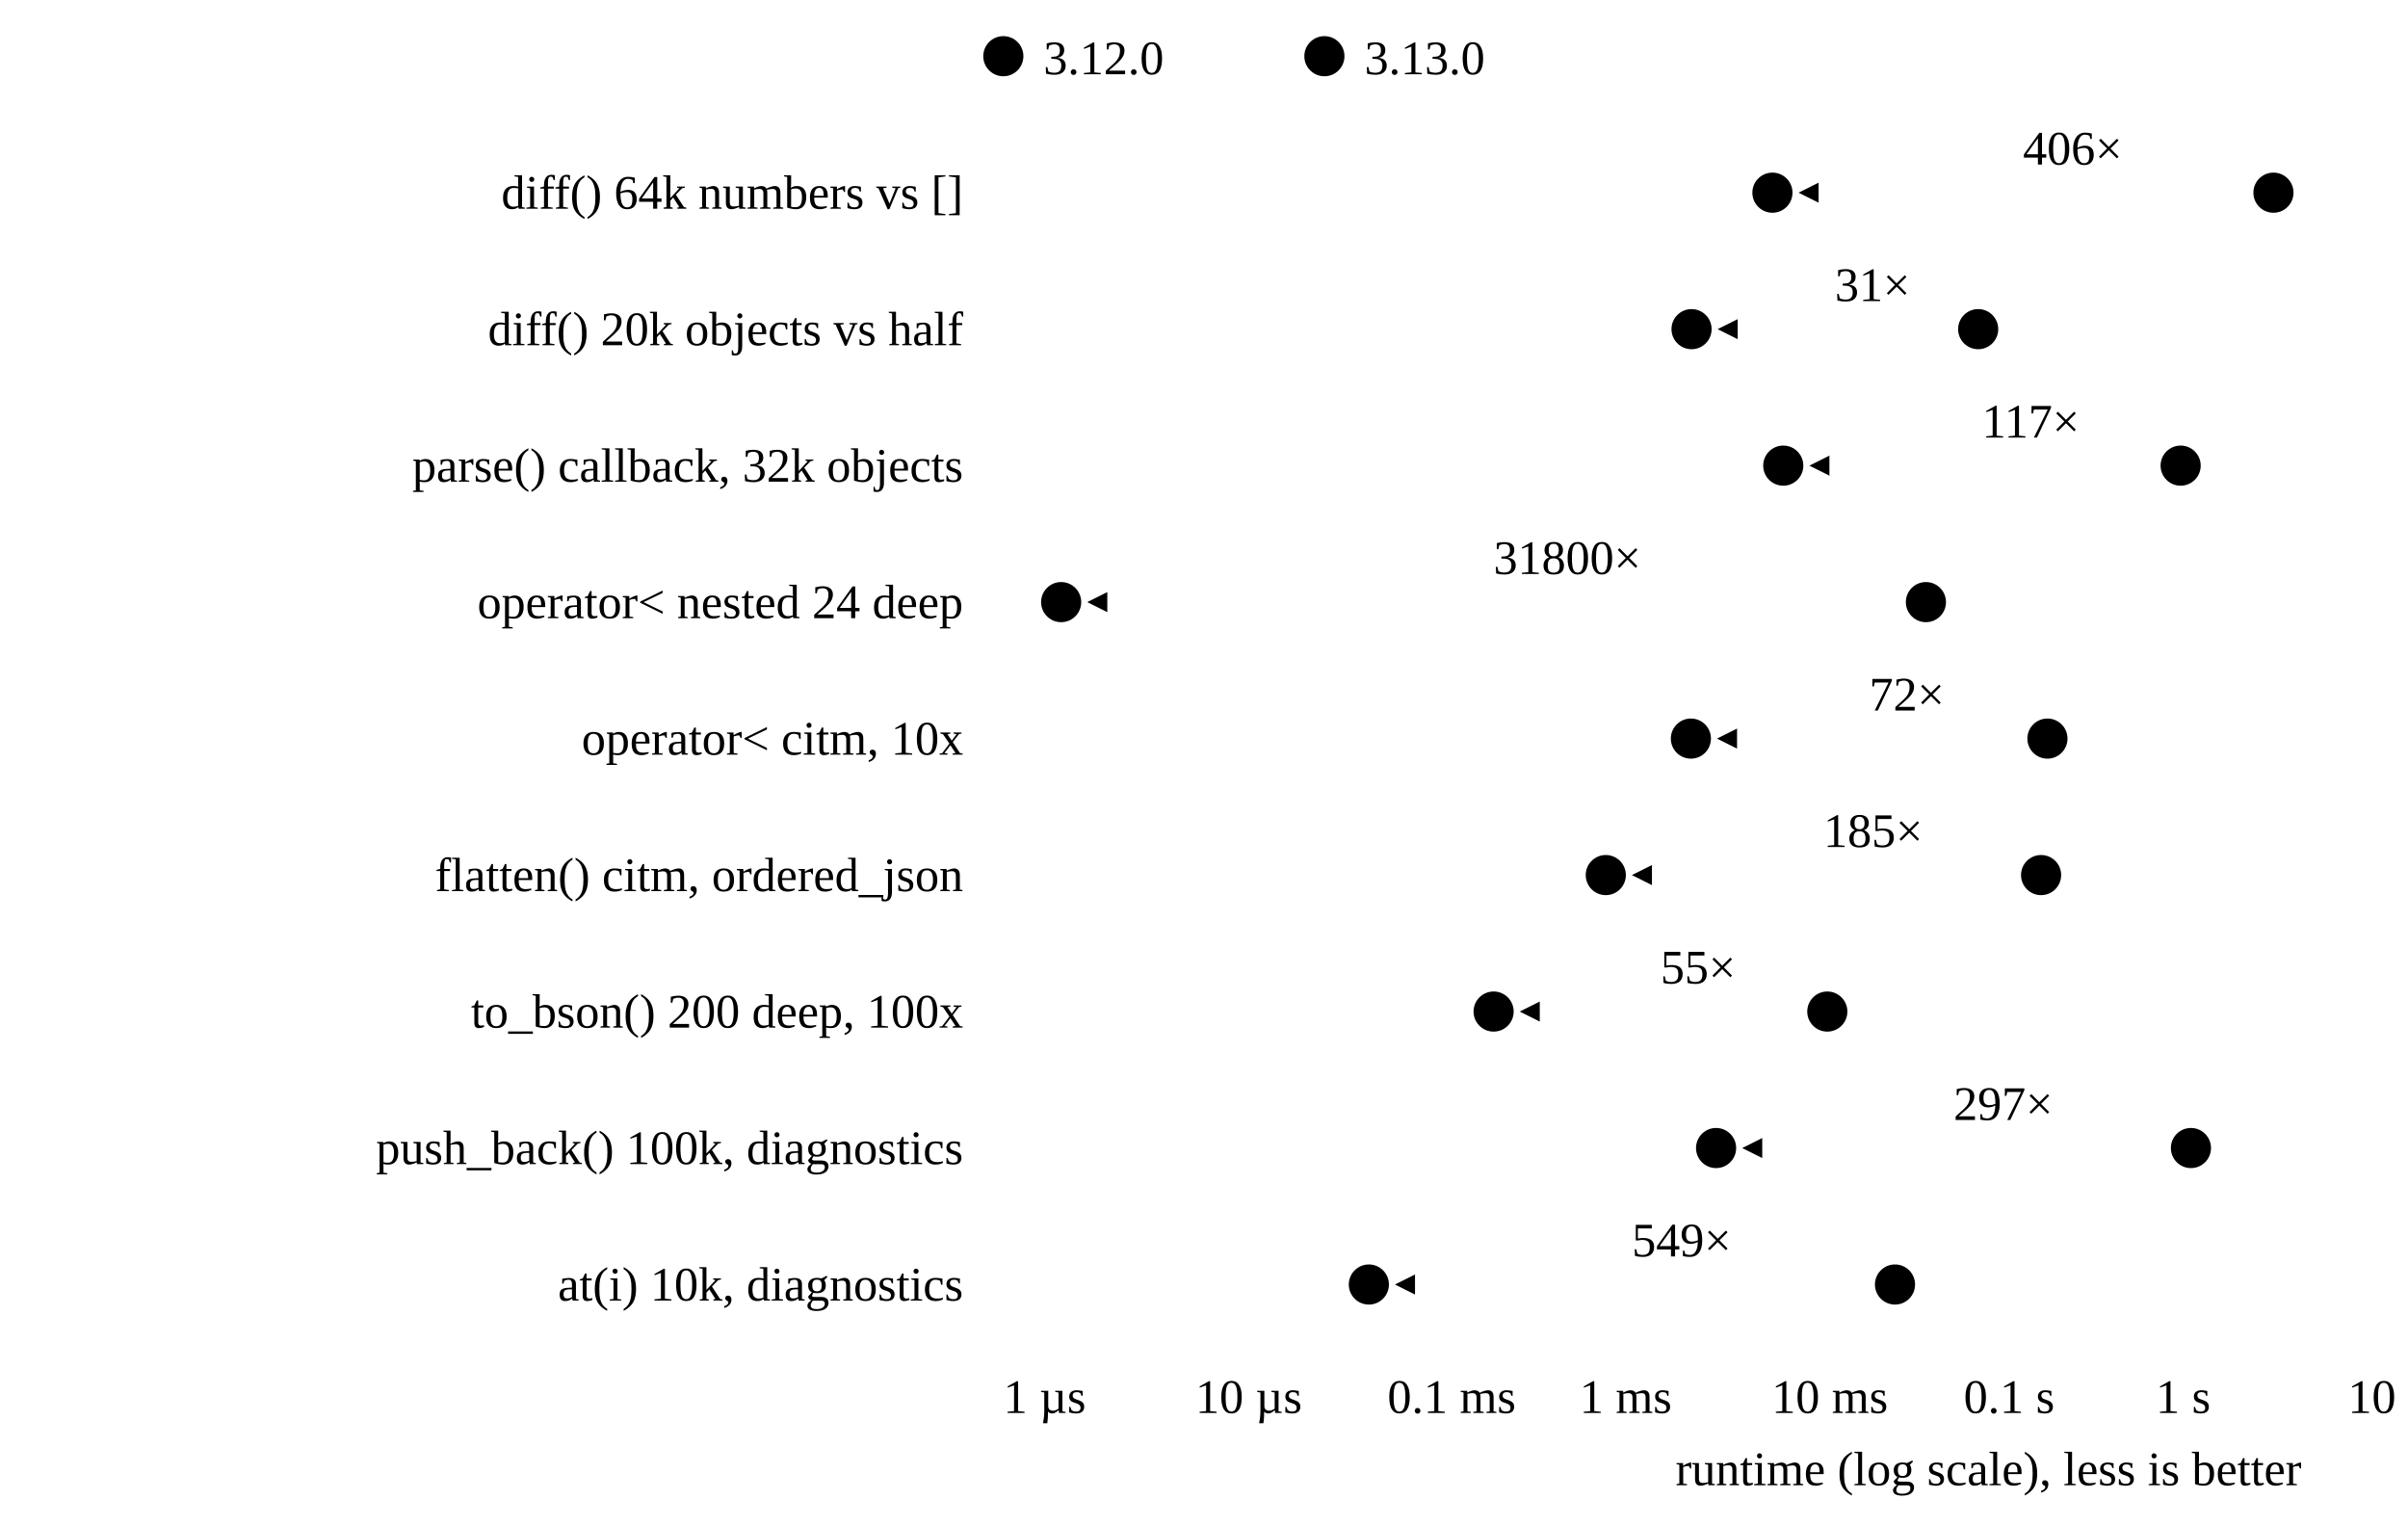
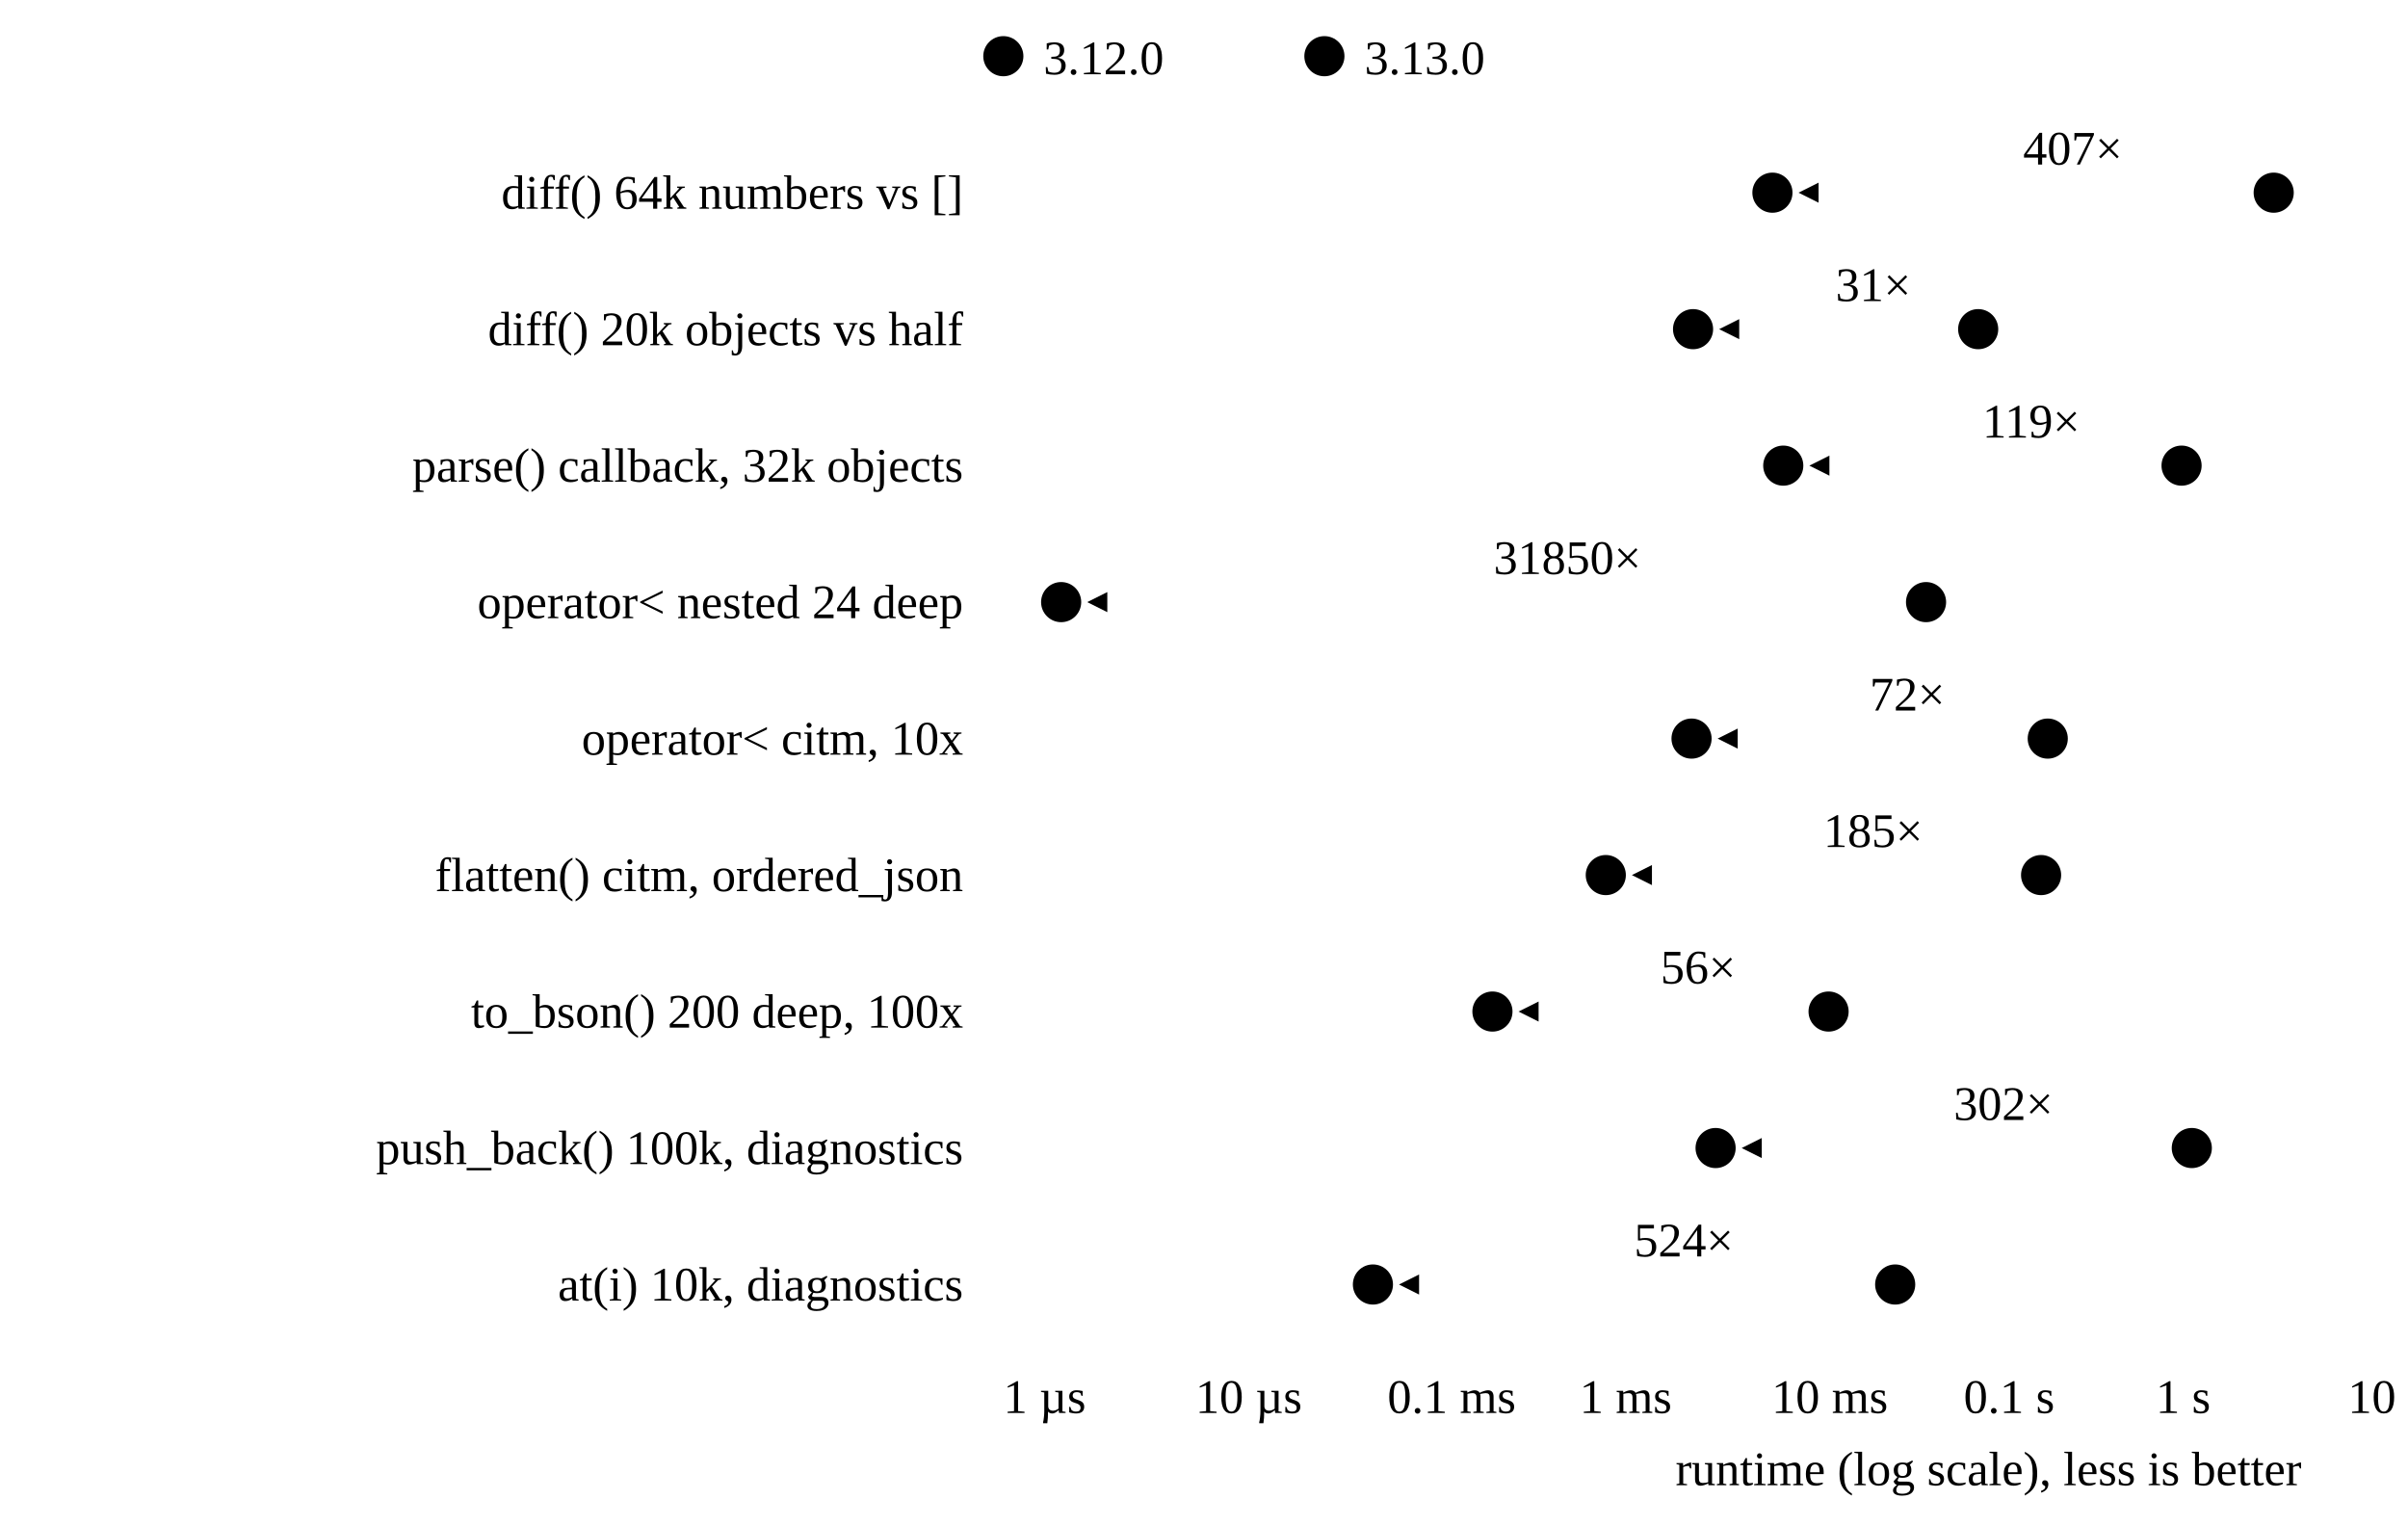
<svg xmlns="http://www.w3.org/2000/svg" class="nj-fig nj-charts nj-charts--blog" viewBox="0 0 600 380" role="img" aria-labelledby="nj-blog-cliffs nj-blog-cliffs-d">
  <line class="nj-charts-grid" x1="250" y1="30" x2="250" y2="336" />
  <text class="nj-charts-tick" x="250" y="352">1 µs</text>
  <line class="nj-charts-grid" x1="297.857" y1="30" x2="297.857" y2="336" />
  <text class="nj-charts-tick" x="297.857" y="352">10 µs</text>
  <line class="nj-charts-grid" x1="345.714" y1="30" x2="345.714" y2="336" />
  <text class="nj-charts-tick" x="345.714" y="352">0.1 ms</text>
  <line class="nj-charts-grid" x1="393.571" y1="30" x2="393.571" y2="336" />
  <text class="nj-charts-tick" x="393.571" y="352">1 ms</text>
  <line class="nj-charts-grid" x1="441.429" y1="30" x2="441.429" y2="336" />
  <text class="nj-charts-tick" x="441.429" y="352">10 ms</text>
  <line class="nj-charts-grid" x1="489.286" y1="30" x2="489.286" y2="336" />
  <text class="nj-charts-tick" x="489.286" y="352">0.1 s</text>
  <line class="nj-charts-grid" x1="537.143" y1="30" x2="537.143" y2="336" />
  <text class="nj-charts-tick" x="537.143" y="352">1 s</text>
  <line class="nj-charts-grid" x1="585" y1="30" x2="585" y2="336" />
  <text class="nj-charts-tick" x="585" y="352">10 s</text>
  <text class="nj-charts-tick" x="417.5" y="370">runtime (log scale), less is better</text>
  <defs>
    <marker id="nj-blog-cliffs-head" viewBox="0 0 10 10" refX="9" refY="5" markerWidth="5" markerHeight="5" orient="auto">
      <path class="nj-charts-head" d="M0 0 L10 5 L0 10 z" />
    </marker>
  </defs>
  <circle class="nj-charts-ojson-dot" cx="250" cy="14" r="5" />
  <text class="nj-charts-leg" x="260" y="18.5">3.12.0</text>
  <circle class="nj-charts-json-dot" cx="330" cy="14" r="5" />
  <text class="nj-charts-leg" x="340" y="18.5">3.13.0</text>
  <text class="nj-charts-rowlabel" x="240" y="52" text-anchor="end">diff() 64k numbers vs []</text>
-   <line class="nj-charts-axis" x1="560.474" y1="48" x2="448.635" y2="48" marker-end="url(#nj-blog-cliffs-head)" />
-   <circle class="nj-charts-ojson-dot" cx="566.474" cy="48" r="5" />
+   <line class="nj-charts-axis" x1="560.535" y1="48" x2="448.635" y2="48" marker-end="url(#nj-blog-cliffs-head)" />
+   <circle class="nj-charts-ojson-dot" cx="566.535" cy="48" r="5" />
  <circle class="nj-charts-json-dot" cx="441.635" cy="48" r="5" />
-   <text class="nj-charts-factor" x="504.055" y="41">406×</text>
+   <text class="nj-charts-factor" x="504.085" y="41">407×</text>
  <text class="nj-charts-rowlabel" x="240" y="86" text-anchor="end">diff() 20k objects vs half</text>
-   <line class="nj-charts-axis" x1="486.901" y1="82" x2="428.482" y2="82" marker-end="url(#nj-blog-cliffs-head)" />
+   <line class="nj-charts-axis" x1="486.901" y1="82" x2="428.858" y2="82" marker-end="url(#nj-blog-cliffs-head)" />
  <circle class="nj-charts-ojson-dot" cx="492.901" cy="82" r="5" />
-   <circle class="nj-charts-json-dot" cx="421.482" cy="82" r="5" />
-   <text class="nj-charts-factor" x="457.191" y="75">31×</text>
+   <circle class="nj-charts-json-dot" cx="421.858" cy="82" r="5" />
+   <text class="nj-charts-factor" x="457.38" y="75">31×</text>
  <text class="nj-charts-rowlabel" x="240" y="120" text-anchor="end">parse() callback, 32k objects</text>
-   <line class="nj-charts-axis" x1="537.349" y1="116" x2="451.333" y2="116" marker-end="url(#nj-blog-cliffs-head)" />
-   <circle class="nj-charts-ojson-dot" cx="543.349" cy="116" r="5" />
+   <line class="nj-charts-axis" x1="537.579" y1="116" x2="451.333" y2="116" marker-end="url(#nj-blog-cliffs-head)" />
+   <circle class="nj-charts-ojson-dot" cx="543.579" cy="116" r="5" />
  <circle class="nj-charts-json-dot" cx="444.333" cy="116" r="5" />
-   <text class="nj-charts-factor" x="493.841" y="109">117×</text>
+   <text class="nj-charts-factor" x="493.956" y="109">119×</text>
  <text class="nj-charts-rowlabel" x="240" y="154" text-anchor="end">operator&lt; nested 24 deep</text>
-   <line class="nj-charts-axis" x1="473.88" y1="150" x2="271.406" y2="150" marker-end="url(#nj-blog-cliffs-head)" />
-   <circle class="nj-charts-ojson-dot" cx="479.88" cy="150" r="5" />
+   <line class="nj-charts-axis" x1="473.912" y1="150" x2="271.406" y2="150" marker-end="url(#nj-blog-cliffs-head)" />
+   <circle class="nj-charts-ojson-dot" cx="479.912" cy="150" r="5" />
  <circle class="nj-charts-json-dot" cx="264.406" cy="150" r="5" />
-   <text class="nj-charts-factor" x="372.143" y="143">31800×</text>
+   <text class="nj-charts-factor" x="372.159" y="143">31850×</text>
  <text class="nj-charts-rowlabel" x="240" y="188" text-anchor="end">operator&lt; citm, 10x</text>
-   <line class="nj-charts-axis" x1="504.159" y1="184" x2="428.318" y2="184" marker-end="url(#nj-blog-cliffs-head)" />
-   <circle class="nj-charts-ojson-dot" cx="510.159" cy="184" r="5" />
-   <circle class="nj-charts-json-dot" cx="421.318" cy="184" r="5" />
-   <text class="nj-charts-factor" x="465.739" y="177">72×</text>
+   <line class="nj-charts-axis" x1="504.235" y1="184" x2="428.482" y2="184" marker-end="url(#nj-blog-cliffs-head)" />
+   <circle class="nj-charts-ojson-dot" cx="510.235" cy="184" r="5" />
+   <circle class="nj-charts-json-dot" cx="421.482" cy="184" r="5" />
+   <text class="nj-charts-factor" x="465.858" y="177">72×</text>
  <text class="nj-charts-rowlabel" x="240" y="222" text-anchor="end">flatten() citm, ordered_json</text>
  <line class="nj-charts-axis" x1="502.578" y1="218" x2="407.114" y2="218" marker-end="url(#nj-blog-cliffs-head)" />
  <circle class="nj-charts-ojson-dot" cx="508.578" cy="218" r="5" />
  <circle class="nj-charts-json-dot" cx="400.114" cy="218" r="5" />
  <text class="nj-charts-factor" x="454.346" y="211">185×</text>
  <text class="nj-charts-rowlabel" x="240" y="256" text-anchor="end">to_bson() 200 deep, 100x</text>
-   <line class="nj-charts-axis" x1="449.309" y1="252" x2="379.163" y2="252" marker-end="url(#nj-blog-cliffs-head)" />
-   <circle class="nj-charts-ojson-dot" cx="455.309" cy="252" r="5" />
-   <circle class="nj-charts-json-dot" cx="372.163" cy="252" r="5" />
-   <text class="nj-charts-factor" x="413.736" y="245">55×</text>
+   <line class="nj-charts-axis" x1="449.626" y1="252" x2="378.87" y2="252" marker-end="url(#nj-blog-cliffs-head)" />
+   <circle class="nj-charts-ojson-dot" cx="455.626" cy="252" r="5" />
+   <circle class="nj-charts-json-dot" cx="371.87" cy="252" r="5" />
+   <text class="nj-charts-factor" x="413.748" y="245">56×</text>
  <text class="nj-charts-rowlabel" x="240" y="290" text-anchor="end">push_back() 100k, diagnostics</text>
-   <line class="nj-charts-axis" x1="539.914" y1="286" x2="434.596" y2="286" marker-end="url(#nj-blog-cliffs-head)" />
-   <circle class="nj-charts-ojson-dot" cx="545.914" cy="286" r="5" />
-   <circle class="nj-charts-json-dot" cx="427.596" cy="286" r="5" />
-   <text class="nj-charts-factor" x="486.755" y="279">297×</text>
+   <line class="nj-charts-axis" x1="540.131" y1="286" x2="434.474" y2="286" marker-end="url(#nj-blog-cliffs-head)" />
+   <circle class="nj-charts-ojson-dot" cx="546.131" cy="286" r="5" />
+   <circle class="nj-charts-json-dot" cx="427.474" cy="286" r="5" />
+   <text class="nj-charts-factor" x="486.802" y="279">302×</text>
  <text class="nj-charts-rowlabel" x="240" y="324" text-anchor="end">at(i) 10k, diagnostics</text>
-   <line class="nj-charts-axis" x1="466.175" y1="320" x2="348.076" y2="320" marker-end="url(#nj-blog-cliffs-head)" />
-   <circle class="nj-charts-ojson-dot" cx="472.175" cy="320" r="5" />
-   <circle class="nj-charts-json-dot" cx="341.076" cy="320" r="5" />
-   <text class="nj-charts-factor" x="406.626" y="313">549×</text>
+   <line class="nj-charts-axis" x1="466.222" y1="320" x2="349.091" y2="320" marker-end="url(#nj-blog-cliffs-head)" />
+   <circle class="nj-charts-ojson-dot" cx="472.222" cy="320" r="5" />
+   <circle class="nj-charts-json-dot" cx="342.091" cy="320" r="5" />
+   <text class="nj-charts-factor" x="407.156" y="313">524×</text>
</svg>
